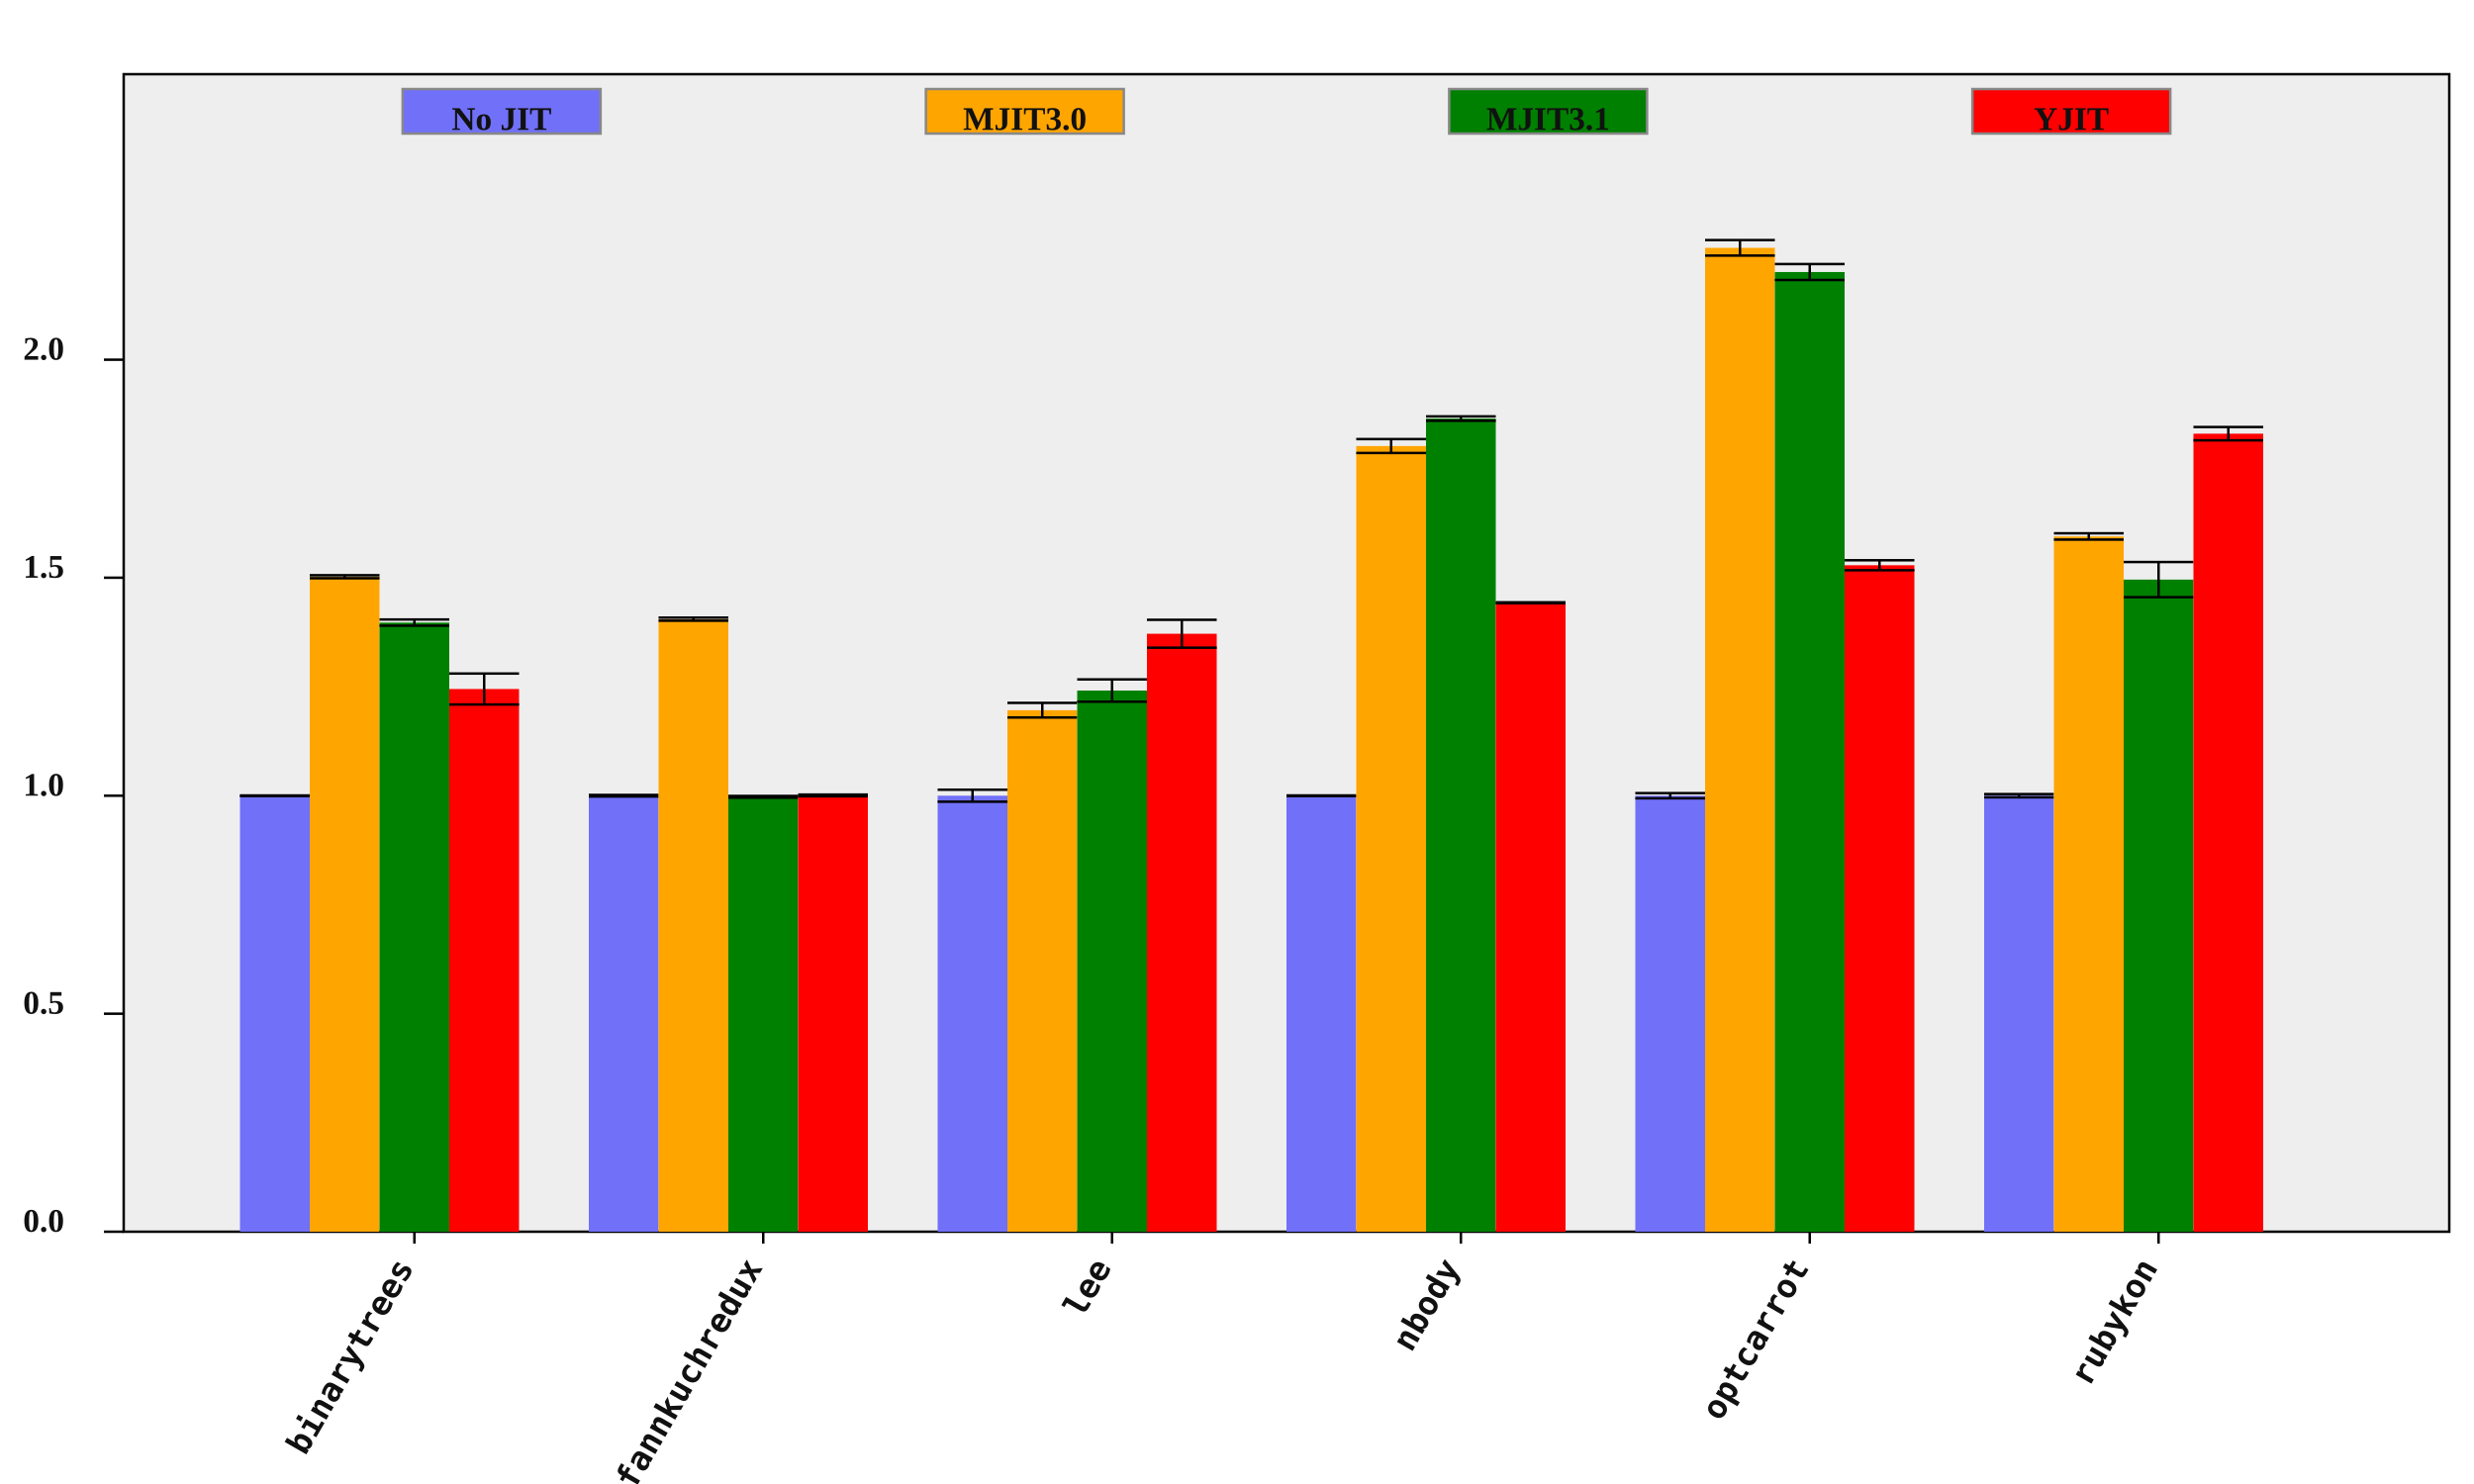
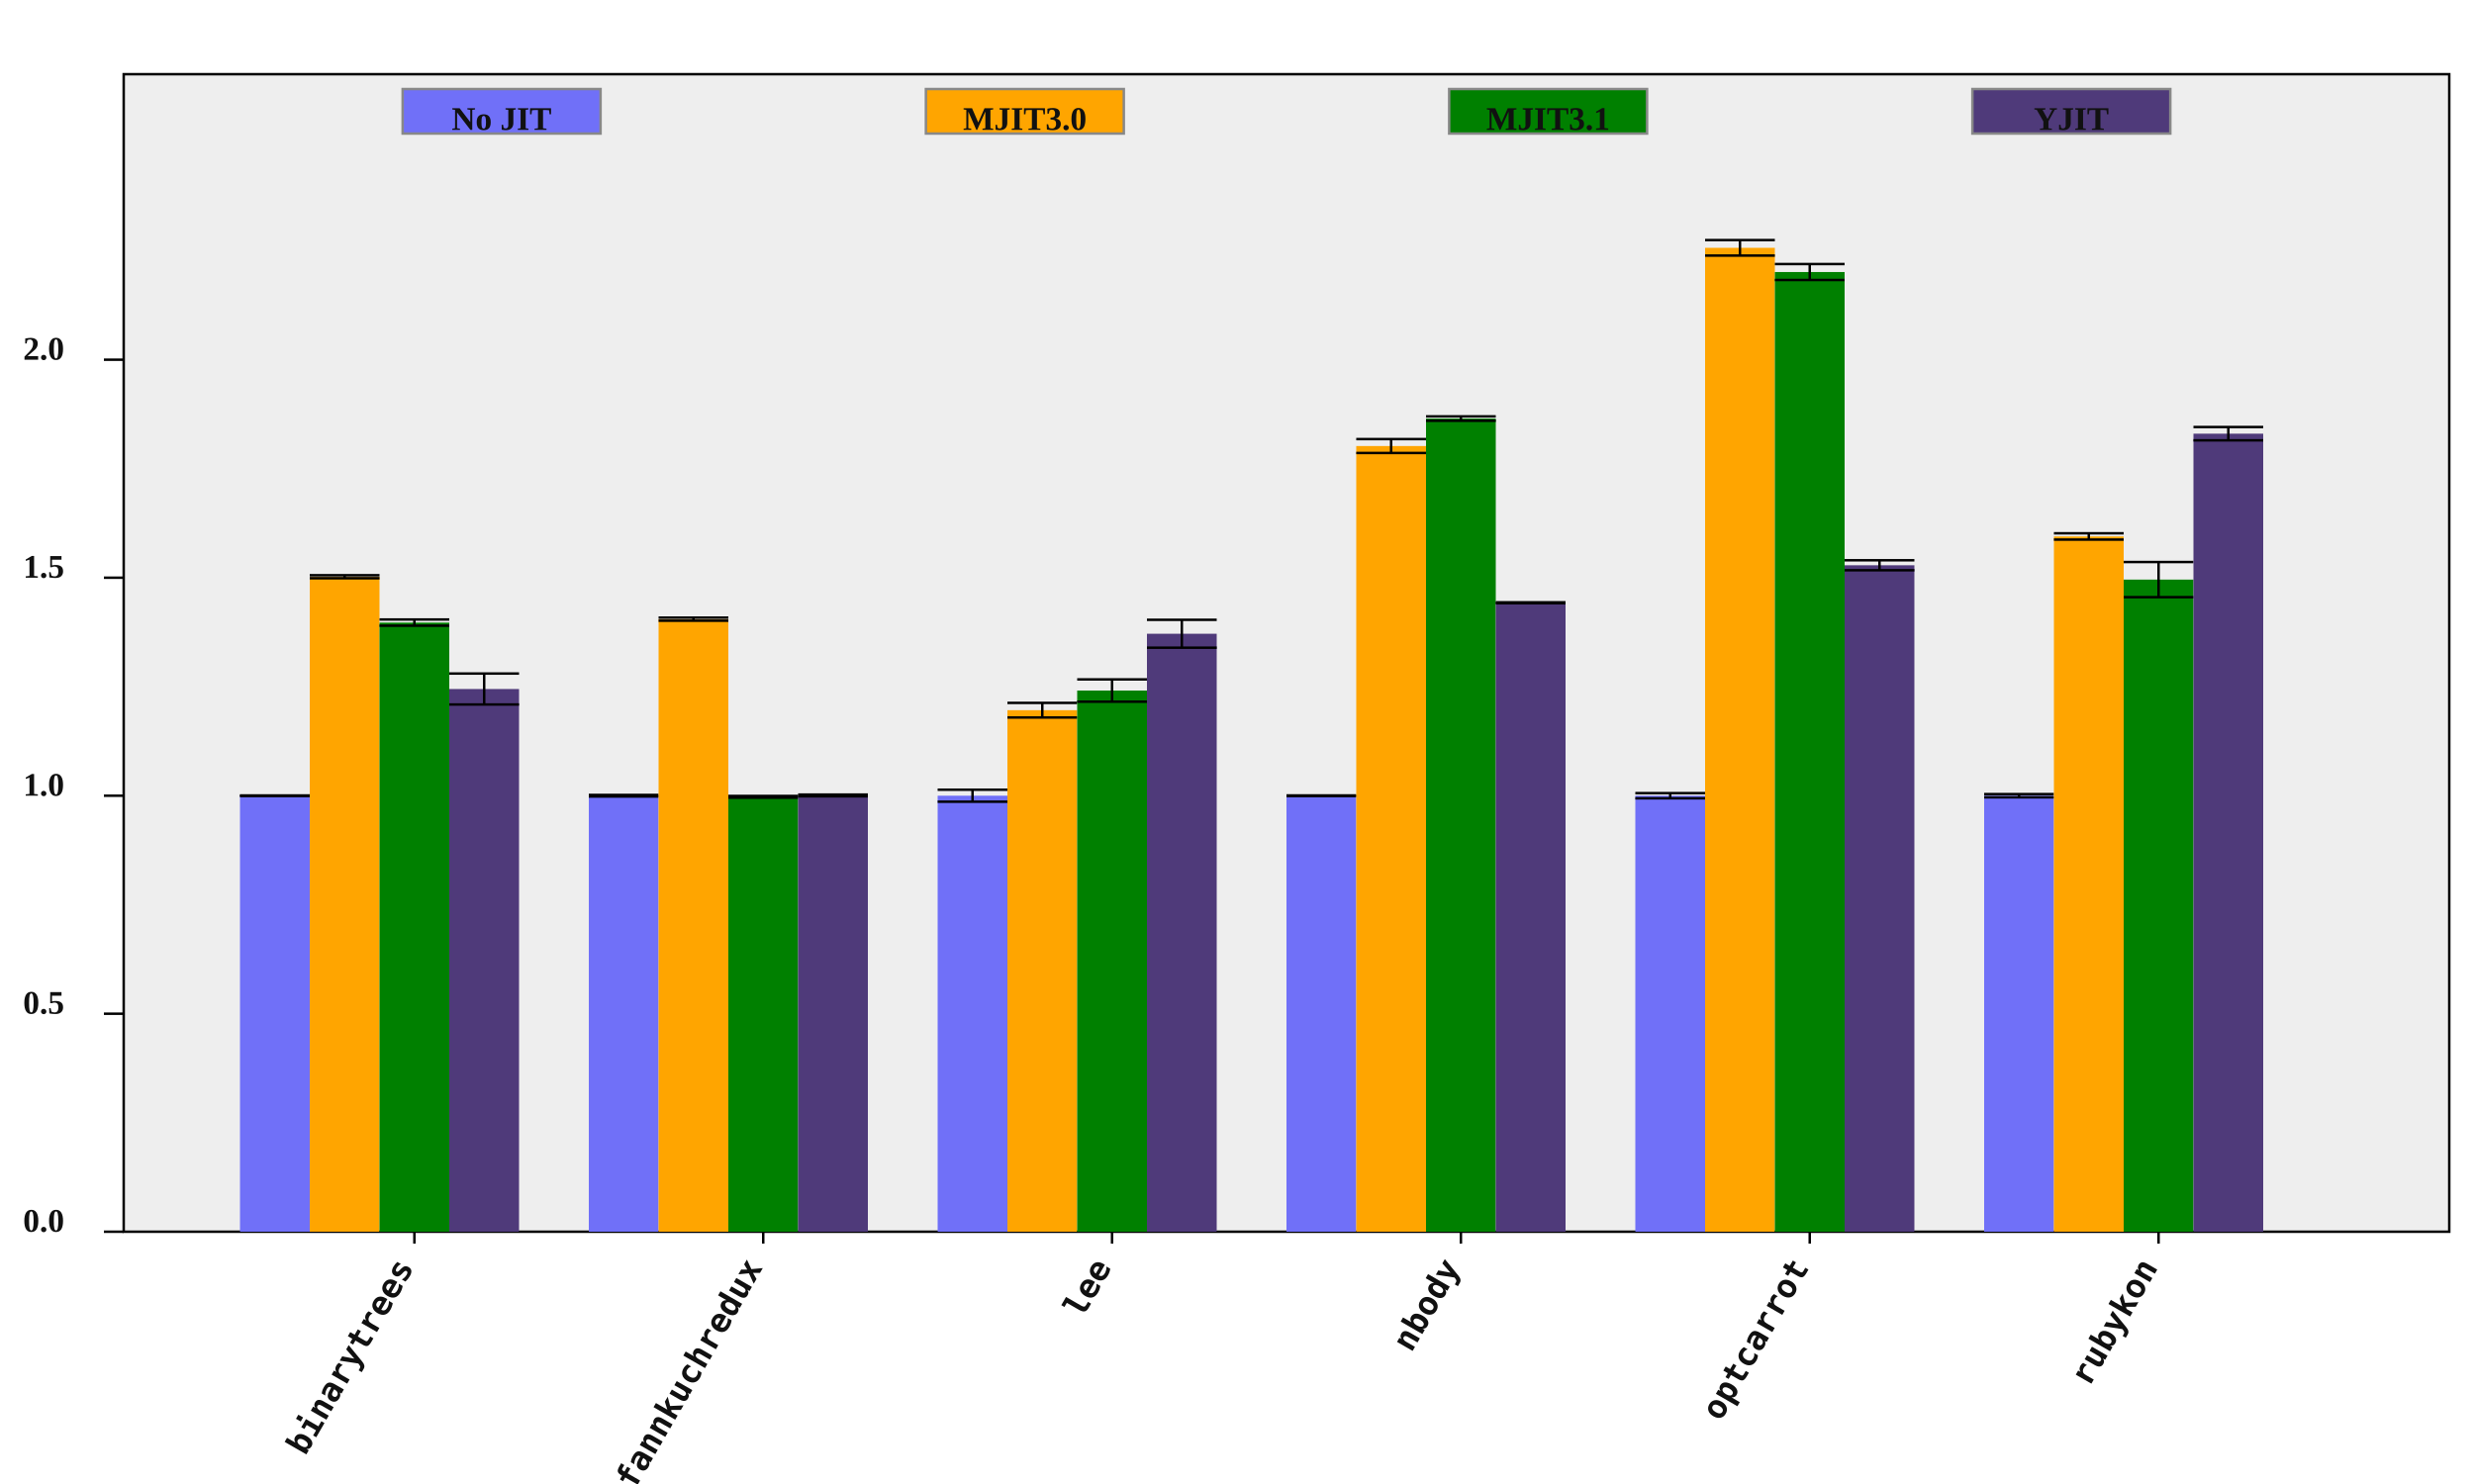
<svg xmlns="http://www.w3.org/2000/svg" viewBox="0 0 1000 600" width="100%" height="100%">
  <rect x="50.0" y="30.0" width="940.0" height="468" stroke="#000" fill="#EEE" />
  <line x1="42.0" y1="498" x2="50.0" y2="498" stroke="#000" />
  <text x="26" y="498" text-anchor="end" font-weight="bold" font-size="small" fill="#111">
0.0
</text>
  <line x1="42.0" y1="409.858" x2="50.0" y2="409.858" stroke="#000" />
  <text x="26" y="409.858" text-anchor="end" font-weight="bold" font-size="small" fill="#111">
0.5
</text>
  <line x1="42.0" y1="321.716" x2="50.0" y2="321.716" stroke="#000" />
  <text x="26" y="321.716" text-anchor="end" font-weight="bold" font-size="small" fill="#111">
1.0
</text>
  <line x1="42.0" y1="233.574" x2="50.0" y2="233.574" stroke="#000" />
  <text x="26" y="233.574" text-anchor="end" font-weight="bold" font-size="small" fill="#111">
1.5
</text>
  <line x1="42.0" y1="145.432" x2="50.0" y2="145.432" stroke="#000" />
  <text x="26" y="145.432" text-anchor="end" font-weight="bold" font-size="small" fill="#111">
2.0
</text>
  <rect x="162.75" y="36" width="80.0" height="18.0" fill="#7070f8" stroke="#888" />
  <text x="202.75" y="52.5" font-size="small" text-anchor="middle" font-weight="bold" fill="#111">
No JIT
</text>
  <rect x="374.25" y="36" width="80.0" height="18.0" fill="orange" stroke="#888" />
  <text x="414.25" y="52.5" font-size="small" text-anchor="middle" font-weight="bold" fill="#111">
MJIT3.0
</text>
  <rect x="585.75" y="36" width="80.0" height="18.0" fill="green" stroke="#888" />
  <text x="625.75" y="52.5" font-size="small" text-anchor="middle" font-weight="bold" fill="#111">
MJIT3.1
</text>
-   <rect x="797.25" y="36" width="80.0" height="18.0" fill="red" stroke="#888" />
+   <rect x="797.25" y="36" width="80.0" height="18.0" fill="#4F3A7A" stroke="#888" />
  <text x="837.25" y="52.5" font-size="small" text-anchor="middle" font-weight="bold" fill="#111">
YJIT
</text>
  <rect x="97.0" y="321.716" width="28.2" height="176.284" fill="#7070f8" data-tooltip="1.00x No-JIT time (No JIT)" />
  <line x1="97.0" y1="321.613" x2="125.2" y2="321.613" stroke="#000" />
  <line x1="97.0" y1="321.819" x2="125.2" y2="321.819" stroke="#000" />
  <line x1="111.1" y1="321.613" x2="111.1" y2="321.819" stroke="#000" />
  <rect x="125.2" y="233.183" width="28.2" height="264.817" fill="orange" data-tooltip="1.50x No-JIT time (MJIT3.0)" />
  <line x1="125.2" y1="232.57" x2="153.4" y2="232.57" stroke="#000" />
  <line x1="125.2" y1="233.796" x2="153.4" y2="233.796" stroke="#000" />
  <line x1="139.3" y1="232.57" x2="139.3" y2="233.796" stroke="#000" />
  <rect x="153.4" y="251.726" width="28.2" height="246.274" fill="green" data-tooltip="1.40x No-JIT time (MJIT3.1)" />
  <line x1="153.4" y1="250.468" x2="181.6" y2="250.468" stroke="#000" />
  <line x1="153.4" y1="252.983" x2="181.6" y2="252.983" stroke="#000" />
  <line x1="167.5" y1="250.468" x2="167.5" y2="252.983" stroke="#000" />
-   <rect x="181.6" y="278.579" width="28.2" height="219.421" fill="red" data-tooltip="1.24x No-JIT time (YJIT)" />
+   <rect x="181.6" y="278.579" width="28.2" height="219.421" fill="#4F3A7A" data-tooltip="1.24x No-JIT time (YJIT)" />
  <line x1="181.6" y1="272.321" x2="209.8" y2="272.321" stroke="#000" />
  <line x1="181.6" y1="284.838" x2="209.8" y2="284.838" stroke="#000" />
  <line x1="195.7" y1="272.321" x2="195.7" y2="284.838" stroke="#000" />
  <line x1="167.5" y1="498.0" x2="167.5" y2="502.8" stroke="#000" />
  <text x="167.5" y="512.4" fill="#111" font-size="small" font-family="monospace" font-weight="bold" text-anchor="end" transform="rotate(-60, 167.5, 512.4)">
binarytrees
</text>
  <rect x="238.0" y="321.716" width="28.2" height="176.284" fill="#7070f8" data-tooltip="1.00x No-JIT time (No JIT)" />
  <line x1="238.0" y1="321.396" x2="266.2" y2="321.396" stroke="#000" />
  <line x1="238.0" y1="322.037" x2="266.2" y2="322.037" stroke="#000" />
  <line x1="252.1" y1="321.396" x2="252.1" y2="322.037" stroke="#000" />
  <rect x="266.2" y="250.339" width="28.2" height="247.661" fill="orange" data-tooltip="1.40x No-JIT time (MJIT3.0)" />
  <line x1="266.2" y1="249.715" x2="294.4" y2="249.715" stroke="#000" />
  <line x1="266.2" y1="250.963" x2="294.4" y2="250.963" stroke="#000" />
  <line x1="280.3" y1="249.715" x2="280.3" y2="250.963" stroke="#000" />
  <rect x="294.4" y="322.159" width="28.2" height="175.841" fill="green" data-tooltip="1.00x No-JIT time (MJIT3.1)" />
  <line x1="294.4" y1="321.804" x2="322.6" y2="321.804" stroke="#000" />
  <line x1="294.4" y1="322.515" x2="322.6" y2="322.515" stroke="#000" />
  <line x1="308.5" y1="321.804" x2="308.5" y2="322.515" stroke="#000" />
-   <rect x="322.6" y="321.607" width="28.2" height="176.393" fill="red" data-tooltip="1.00x No-JIT time (YJIT)" />
+   <rect x="322.6" y="321.607" width="28.2" height="176.393" fill="#4F3A7A" data-tooltip="1.00x No-JIT time (YJIT)" />
  <line x1="322.6" y1="321.253" x2="350.8" y2="321.253" stroke="#000" />
  <line x1="322.6" y1="321.961" x2="350.8" y2="321.961" stroke="#000" />
  <line x1="336.7" y1="321.253" x2="336.7" y2="321.961" stroke="#000" />
  <line x1="308.5" y1="498.0" x2="308.5" y2="502.8" stroke="#000" />
  <text x="308.5" y="512.4" fill="#111" font-size="small" font-family="monospace" font-weight="bold" text-anchor="end" transform="rotate(-60, 308.5, 512.4)">
fannkuchredux
</text>
  <rect x="379.0" y="321.716" width="28.2" height="176.284" fill="#7070f8" data-tooltip="1.00x No-JIT time (No JIT)" />
  <line x1="379.0" y1="319.294" x2="407.2" y2="319.294" stroke="#000" />
  <line x1="379.0" y1="324.139" x2="407.2" y2="324.139" stroke="#000" />
  <line x1="393.1" y1="319.294" x2="393.1" y2="324.139" stroke="#000" />
  <rect x="407.2" y="287.139" width="28.2" height="210.861" fill="orange" data-tooltip="1.20x No-JIT time (MJIT3.0)" />
  <line x1="407.2" y1="284.186" x2="435.4" y2="284.186" stroke="#000" />
  <line x1="407.2" y1="290.092" x2="435.4" y2="290.092" stroke="#000" />
  <line x1="421.3" y1="284.186" x2="421.3" y2="290.092" stroke="#000" />
  <rect x="435.4" y="279.196" width="28.2" height="218.804" fill="green" data-tooltip="1.24x No-JIT time (MJIT3.1)" />
  <line x1="435.4" y1="274.691" x2="463.6" y2="274.691" stroke="#000" />
  <line x1="435.4" y1="283.702" x2="463.6" y2="283.702" stroke="#000" />
  <line x1="449.5" y1="274.691" x2="449.5" y2="283.702" stroke="#000" />
-   <rect x="463.6" y="256.233" width="28.2" height="241.767" fill="red" data-tooltip="1.37x No-JIT time (YJIT)" />
+   <rect x="463.6" y="256.233" width="28.2" height="241.767" fill="#4F3A7A" data-tooltip="1.37x No-JIT time (YJIT)" />
  <line x1="463.6" y1="250.595" x2="491.8" y2="250.595" stroke="#000" />
  <line x1="463.6" y1="261.871" x2="491.8" y2="261.871" stroke="#000" />
  <line x1="477.7" y1="250.595" x2="477.7" y2="261.871" stroke="#000" />
  <line x1="449.5" y1="498.0" x2="449.5" y2="502.8" stroke="#000" />
  <text x="449.5" y="512.4" fill="#111" font-size="small" font-family="monospace" font-weight="bold" text-anchor="end" transform="rotate(-60, 449.5, 512.4)">
lee
</text>
  <rect x="520" y="321.716" width="28.2" height="176.284" fill="#7070f8" data-tooltip="1.00x No-JIT time (No JIT)" />
  <line x1="520" y1="321.601" x2="548.2" y2="321.601" stroke="#000" />
  <line x1="520" y1="321.831" x2="548.2" y2="321.831" stroke="#000" />
  <line x1="534.1" y1="321.601" x2="534.1" y2="321.831" stroke="#000" />
  <rect x="548.2" y="180.337" width="28.2" height="317.663" fill="orange" data-tooltip="1.80x No-JIT time (MJIT3.0)" />
  <line x1="548.2" y1="177.529" x2="576.4" y2="177.529" stroke="#000" />
  <line x1="548.2" y1="183.146" x2="576.4" y2="183.146" stroke="#000" />
  <line x1="562.3" y1="177.529" x2="562.3" y2="183.146" stroke="#000" />
  <rect x="576.4" y="169.234" width="28.2" height="328.766" fill="green" data-tooltip="1.86x No-JIT time (MJIT3.1)" />
  <line x1="576.4" y1="168.345" x2="604.6" y2="168.345" stroke="#000" />
  <line x1="576.4" y1="170.122" x2="604.6" y2="170.122" stroke="#000" />
  <line x1="590.5" y1="168.345" x2="590.5" y2="170.122" stroke="#000" />
-   <rect x="604.6" y="243.701" width="28.2" height="254.299" fill="red" data-tooltip="1.44x No-JIT time (YJIT)" />
+   <rect x="604.6" y="243.701" width="28.2" height="254.299" fill="#4F3A7A" data-tooltip="1.44x No-JIT time (YJIT)" />
  <line x1="604.6" y1="243.521" x2="632.8" y2="243.521" stroke="#000" />
  <line x1="604.6" y1="243.881" x2="632.8" y2="243.881" stroke="#000" />
  <line x1="618.7" y1="243.521" x2="618.7" y2="243.881" stroke="#000" />
  <line x1="590.5" y1="498.0" x2="590.5" y2="502.8" stroke="#000" />
  <text x="590.5" y="512.4" fill="#111" font-size="small" font-family="monospace" font-weight="bold" text-anchor="end" transform="rotate(-60, 590.5, 512.4)">
nbody
</text>
  <rect x="661" y="321.716" width="28.2" height="176.284" fill="#7070f8" data-tooltip="1.00x No-JIT time (No JIT)" />
  <line x1="661" y1="320.67" x2="689.2" y2="320.67" stroke="#000" />
  <line x1="661" y1="322.763" x2="689.2" y2="322.763" stroke="#000" />
  <line x1="675.1" y1="320.67" x2="675.1" y2="322.763" stroke="#000" />
  <rect x="689.2" y="100.2" width="28.2" height="397.8" fill="orange" data-tooltip="2.26x No-JIT time (MJIT3.0)" />
  <line x1="689.2" y1="97.066" x2="717.4" y2="97.066" stroke="#000" />
  <line x1="689.2" y1="103.334" x2="717.4" y2="103.334" stroke="#000" />
  <line x1="703.3" y1="97.066" x2="703.3" y2="103.334" stroke="#000" />
  <rect x="717.4" y="109.983" width="28.2" height="388.017" fill="green" data-tooltip="2.20x No-JIT time (MJIT3.1)" />
  <line x1="717.4" y1="106.759" x2="745.6" y2="106.759" stroke="#000" />
  <line x1="717.4" y1="113.208" x2="745.6" y2="113.208" stroke="#000" />
  <line x1="731.5" y1="106.759" x2="731.5" y2="113.208" stroke="#000" />
-   <rect x="745.6" y="228.542" width="28.2" height="269.458" fill="red" data-tooltip="1.53x No-JIT time (YJIT)" />
+   <rect x="745.6" y="228.542" width="28.2" height="269.458" fill="#4F3A7A" data-tooltip="1.53x No-JIT time (YJIT)" />
  <line x1="745.6" y1="226.522" x2="773.8" y2="226.522" stroke="#000" />
  <line x1="745.6" y1="230.562" x2="773.8" y2="230.562" stroke="#000" />
  <line x1="759.7" y1="226.522" x2="759.7" y2="230.562" stroke="#000" />
  <line x1="731.5" y1="498.0" x2="731.5" y2="502.8" stroke="#000" />
  <text x="731.5" y="512.4" fill="#111" font-size="small" font-family="monospace" font-weight="bold" text-anchor="end" transform="rotate(-60, 731.5, 512.4)">
optcarrot
</text>
  <rect x="802" y="321.716" width="28.2" height="176.284" fill="#7070f8" data-tooltip="1.00x No-JIT time (No JIT)" />
  <line x1="802" y1="321.063" x2="830.2" y2="321.063" stroke="#000" />
  <line x1="802" y1="322.37" x2="830.2" y2="322.37" stroke="#000" />
  <line x1="816.1" y1="321.063" x2="816.1" y2="322.37" stroke="#000" />
  <rect x="830.2" y="216.893" width="28.2" height="281.107" fill="orange" data-tooltip="1.59x No-JIT time (MJIT3.0)" />
  <line x1="830.2" y1="215.616" x2="858.4" y2="215.616" stroke="#000" />
  <line x1="830.2" y1="218.169" x2="858.4" y2="218.169" stroke="#000" />
  <line x1="844.3" y1="215.616" x2="844.3" y2="218.169" stroke="#000" />
  <rect x="858.4" y="234.338" width="28.2" height="263.662" fill="green" data-tooltip="1.50x No-JIT time (MJIT3.1)" />
  <line x1="858.4" y1="227.23" x2="886.6" y2="227.23" stroke="#000" />
  <line x1="858.4" y1="241.446" x2="886.6" y2="241.446" stroke="#000" />
  <line x1="872.5" y1="227.23" x2="872.5" y2="241.446" stroke="#000" />
-   <rect x="886.6" y="175.343" width="28.2" height="322.657" fill="red" data-tooltip="1.83x No-JIT time (YJIT)" />
+   <rect x="886.6" y="175.343" width="28.2" height="322.657" fill="#4F3A7A" data-tooltip="1.83x No-JIT time (YJIT)" />
  <line x1="886.6" y1="172.648" x2="914.8" y2="172.648" stroke="#000" />
  <line x1="886.6" y1="178.038" x2="914.8" y2="178.038" stroke="#000" />
  <line x1="900.7" y1="172.648" x2="900.7" y2="178.038" stroke="#000" />
  <line x1="872.5" y1="498.0" x2="872.5" y2="502.8" stroke="#000" />
  <text x="872.5" y="512.4" fill="#111" font-size="small" font-family="monospace" font-weight="bold" text-anchor="end" transform="rotate(-60, 872.5, 512.4)">
rubykon
</text>
</svg>
